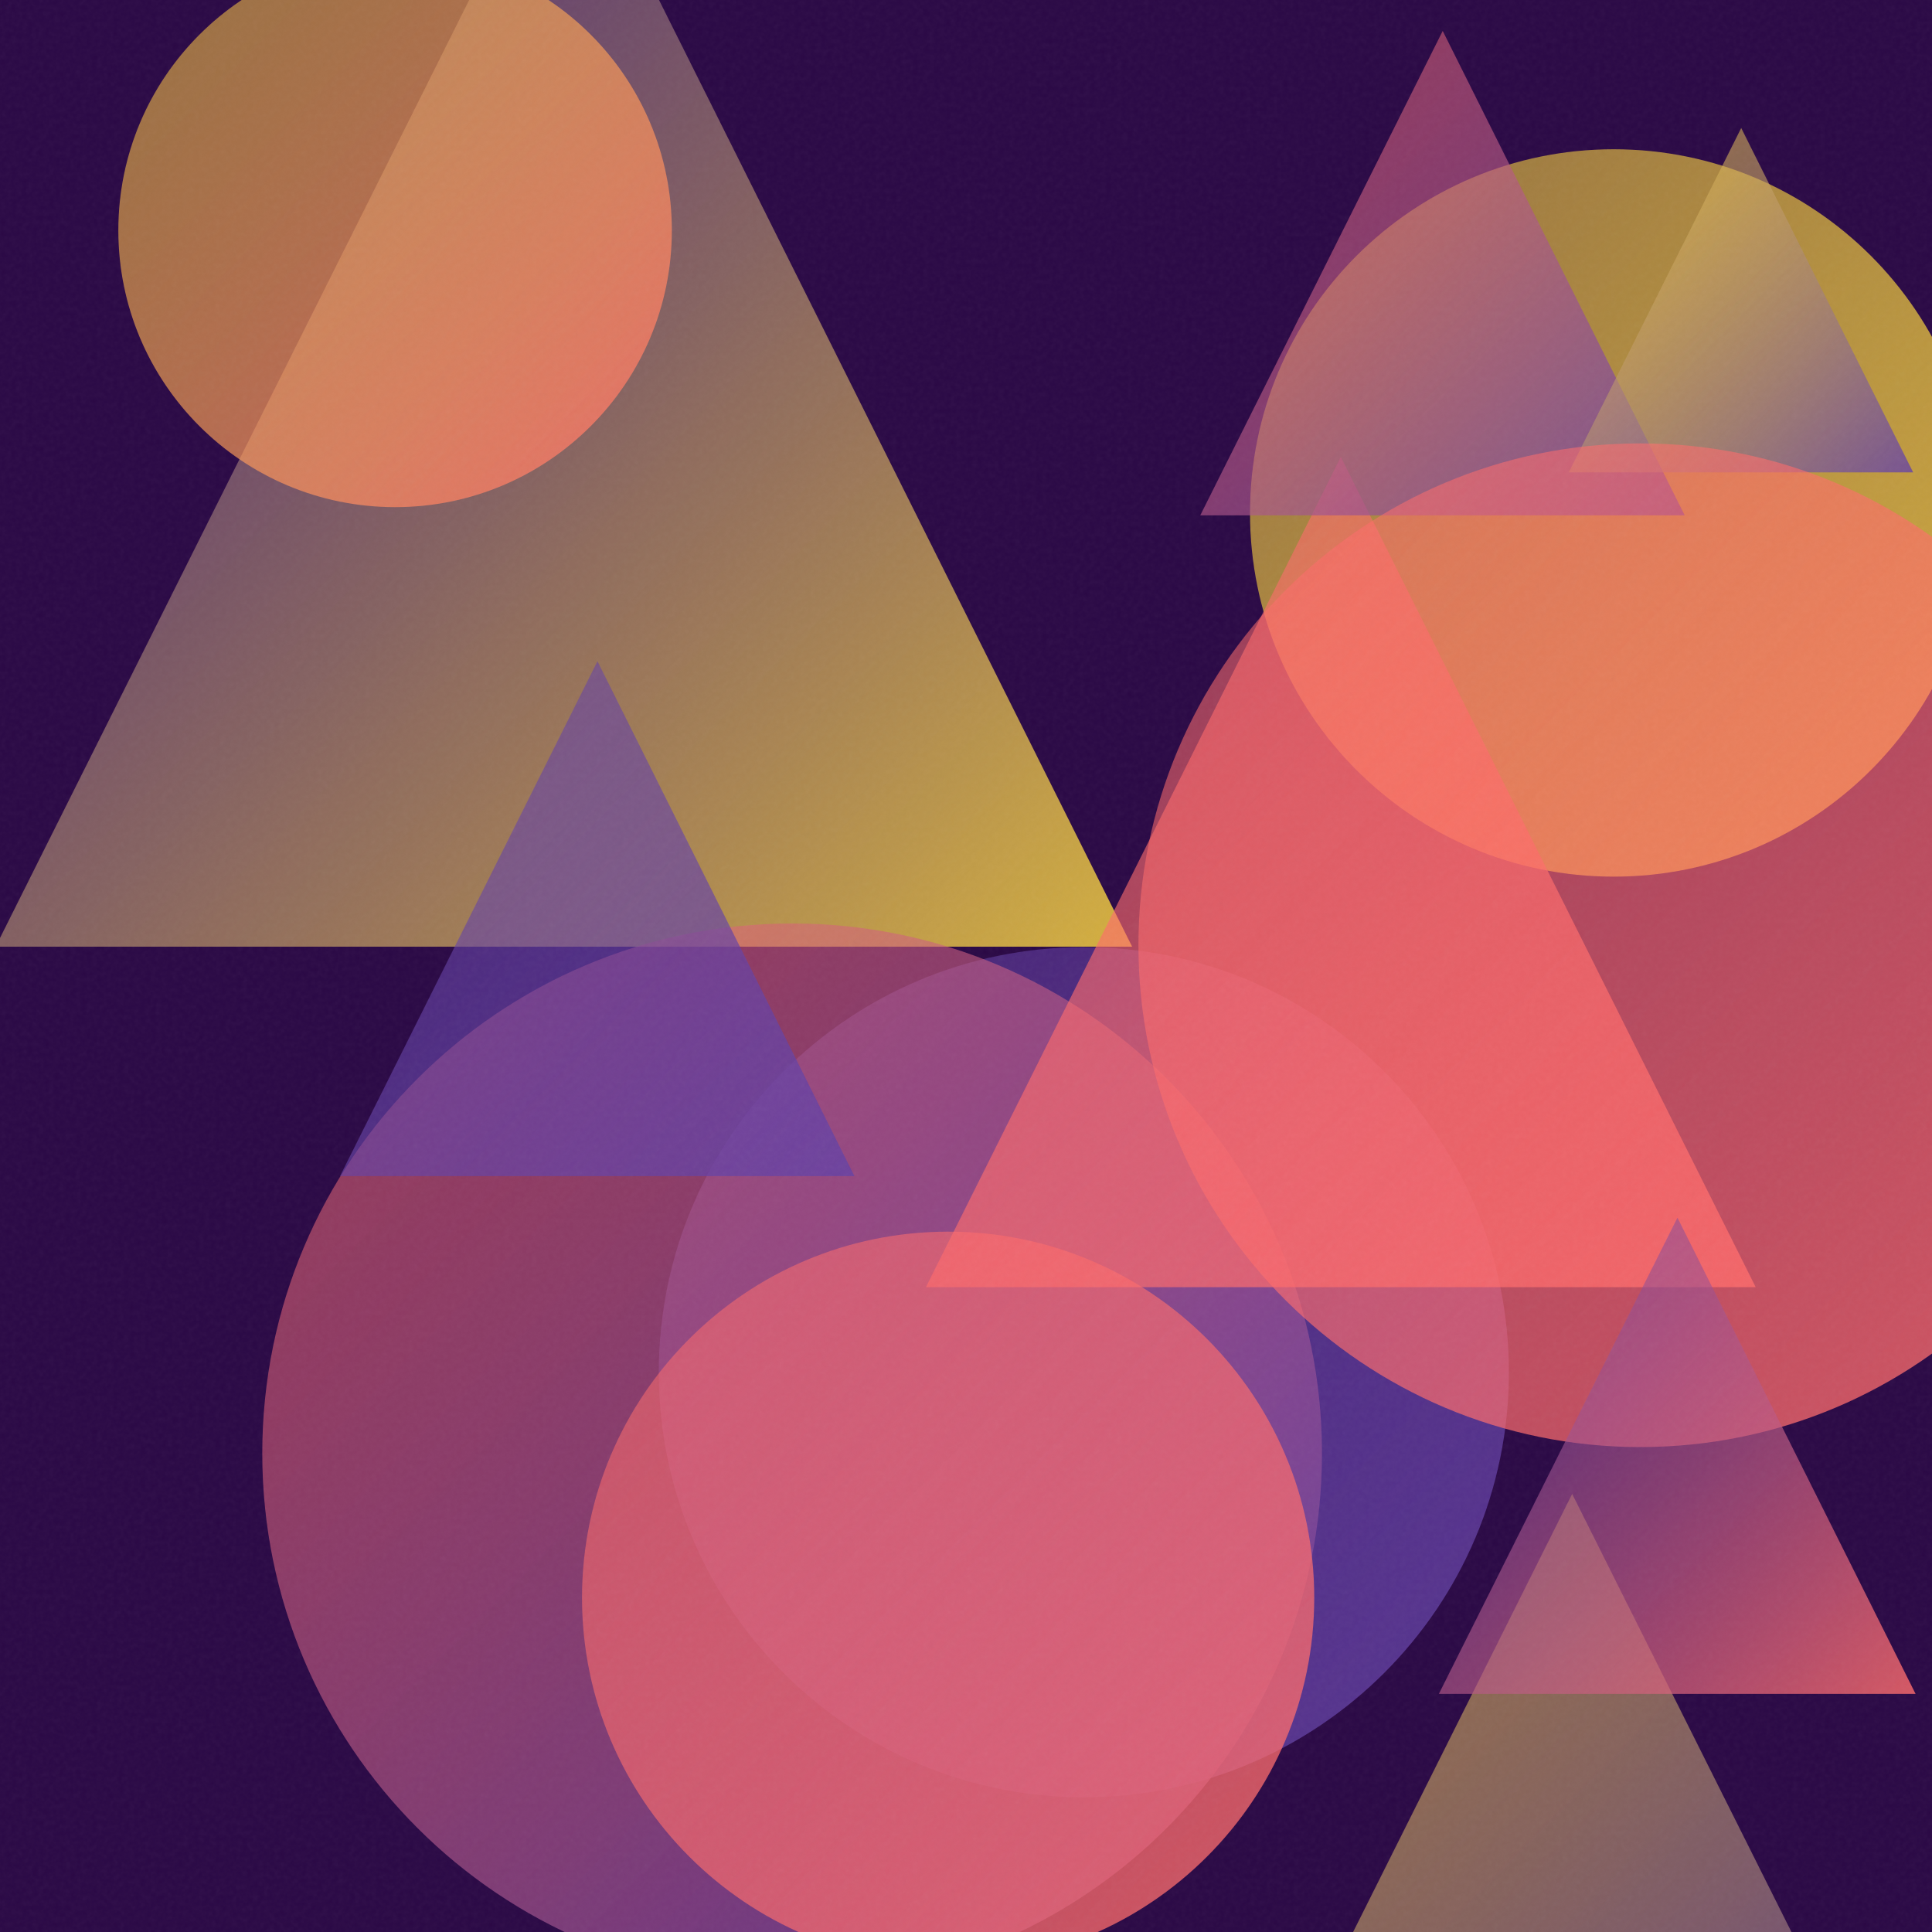
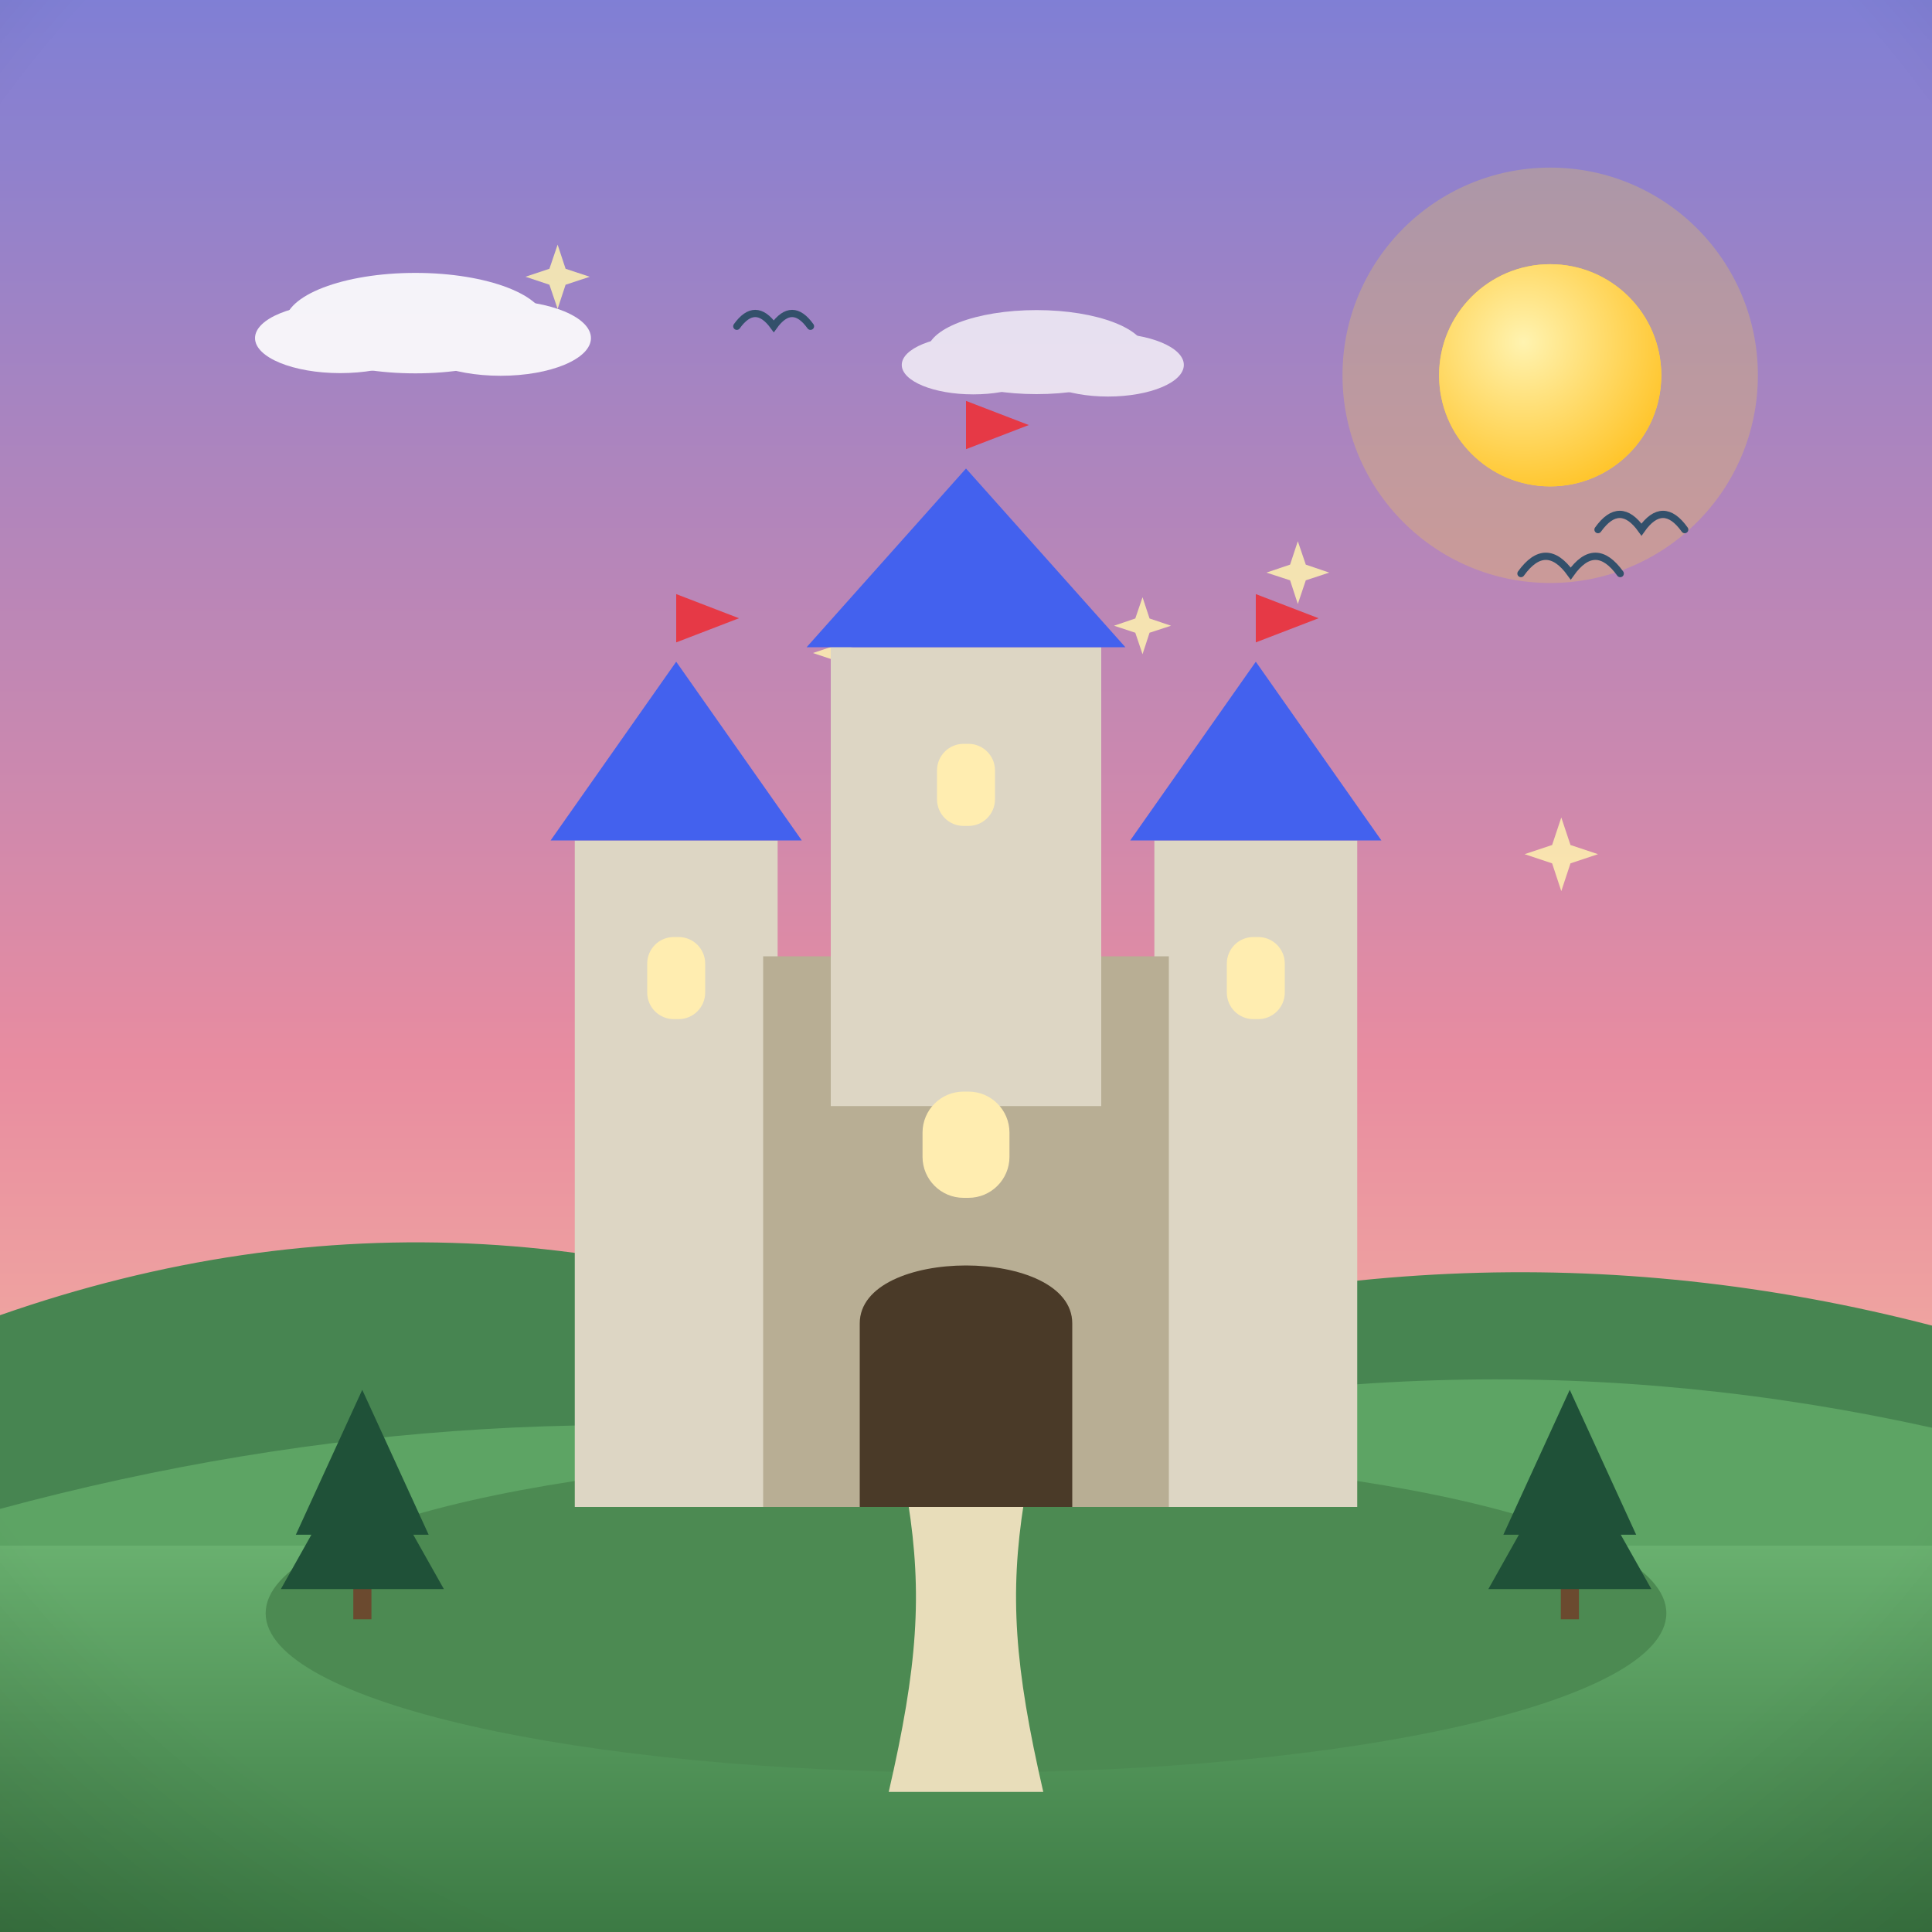
- <svg xmlns="http://www.w3.org/2000/svg" viewBox="0 0 400 400">
+ <svg xmlns="http://www.w3.org/2000/svg" viewBox="0 0 800 800">
  <defs>
-     <linearGradient id="g0" x1="-0.9" y1="-39.3" x2="234.4" y2="196.0" gradientUnits="userSpaceOnUse">
-       <stop offset="0" stop-color="#6441A5" stop-opacity="0.5" />
-       <stop offset="1" stop-color="#FFD93D" stop-opacity="0.8" />
+     <linearGradient id="sky" x1="0" y1="0" x2="0" y2="1">
+       <stop offset="0" stop-color="#7f7fd5" />
+       <stop offset="0.55" stop-color="#e88ca0" />
+       <stop offset="1" stop-color="#ffd9a0" />
    </linearGradient>
-     <linearGradient id="g1" x1="258.8" y1="30.9" x2="409.5" y2="181.5" gradientUnits="userSpaceOnUse">
-       <stop offset="0" stop-color="#FFD93D" stop-opacity="0.5" />
-       <stop offset="1" stop-color="#FFD93D" stop-opacity="0.8" />
+     <radialGradient id="sunG" cx="0.38" cy="0.35" r="0.9">
+       <stop offset="0" stop-color="#fff3b0" />
+       <stop offset="1" stop-color="#ffb703" />
+     </radialGradient>
+     <linearGradient id="ground" x1="0" y1="0" x2="0" y2="1">
+       <stop offset="0" stop-color="#69b06f" />
+       <stop offset="1" stop-color="#3c7a44" />
    </linearGradient>
-     <linearGradient id="g2" x1="237.8" y1="309.3" x2="413.3" y2="484.7" gradientUnits="userSpaceOnUse">
-       <stop offset="0" stop-color="#FFD93D" stop-opacity="0.5" />
-       <stop offset="1" stop-color="#6441A5" stop-opacity="0.8" />
+     <linearGradient id="sea" x1="0" y1="0" x2="0" y2="1">
+       <stop offset="0" stop-color="#3d9bc4" />
+       <stop offset="1" stop-color="#1668a0" />
    </linearGradient>
-     <linearGradient id="g3" x1="136.3" y1="196.1" x2="312.4" y2="372.2" gradientUnits="userSpaceOnUse">
-       <stop offset="0" stop-color="#6441A5" stop-opacity="0.5" />
-       <stop offset="1" stop-color="#6441A5" stop-opacity="0.8" />
+     <linearGradient id="shade" x1="0" y1="0" x2="0" y2="1">
+       <stop offset="0" stop-color="#ffffff" stop-opacity="0.20" />
+       <stop offset="0.5" stop-color="#ffffff" stop-opacity="0" />
+       <stop offset="1" stop-color="#000000" stop-opacity="0.16" />
    </linearGradient>
-     <linearGradient id="g4" x1="54.3" y1="191.2" x2="273.6" y2="410.5" gradientUnits="userSpaceOnUse">
-       <stop offset="0" stop-color="#FF6B6B" stop-opacity="0.5" />
-       <stop offset="1" stop-color="#6441A5" stop-opacity="0.8" />
-     </linearGradient>
-     <linearGradient id="g5" x1="191.7" y1="94.6" x2="363.5" y2="266.5" gradientUnits="userSpaceOnUse">
-       <stop offset="0" stop-color="#FF6B6B" stop-opacity="0.5" />
-       <stop offset="1" stop-color="#FF6B6B" stop-opacity="0.8" />
-     </linearGradient>
-     <linearGradient id="g6" x1="248.5" y1="6.4" x2="348.8" y2="106.7" gradientUnits="userSpaceOnUse">
-       <stop offset="0" stop-color="#FF6B6B" stop-opacity="0.5" />
-       <stop offset="1" stop-color="#6441A5" stop-opacity="0.8" />
-     </linearGradient>
-     <linearGradient id="g7" x1="324.8" y1="26.5" x2="396.1" y2="97.8" gradientUnits="userSpaceOnUse">
-       <stop offset="0" stop-color="#FFD93D" stop-opacity="0.5" />
-       <stop offset="1" stop-color="#6441A5" stop-opacity="0.8" />
-     </linearGradient>
-     <linearGradient id="g8" x1="120.6" y1="255.0" x2="272.1" y2="406.6" gradientUnits="userSpaceOnUse">
-       <stop offset="0" stop-color="#FF6B6B" stop-opacity="0.5" />
-       <stop offset="1" stop-color="#FF6B6B" stop-opacity="0.8" />
-     </linearGradient>
-     <linearGradient id="g9" x1="235.7" y1="91.8" x2="443.5" y2="299.5" gradientUnits="userSpaceOnUse">
-       <stop offset="0" stop-color="#FF6B6B" stop-opacity="0.5" />
-       <stop offset="1" stop-color="#FF6B6B" stop-opacity="0.8" />
-     </linearGradient>
-     <linearGradient id="g10" x1="70.4" y1="136.9" x2="176.9" y2="243.5" gradientUnits="userSpaceOnUse">
-       <stop offset="0" stop-color="#6441A5" stop-opacity="0.5" />
-       <stop offset="1" stop-color="#6441A5" stop-opacity="0.8" />
-     </linearGradient>
-     <linearGradient id="g11" x1="24.4" y1="-9.7" x2="139.1" y2="105.0" gradientUnits="userSpaceOnUse">
-       <stop offset="0" stop-color="#FFD93D" stop-opacity="0.5" />
-       <stop offset="1" stop-color="#FF6B6B" stop-opacity="0.8" />
-     </linearGradient>
-     <linearGradient id="g12" x1="297.9" y1="252.1" x2="396.6" y2="350.7" gradientUnits="userSpaceOnUse">
-       <stop offset="0" stop-color="#6441A5" stop-opacity="0.5" />
-       <stop offset="1" stop-color="#FF6B6B" stop-opacity="0.8" />
-     </linearGradient>
-     <filter id="n">
-       <feTurbulence type="fractalNoise" baseFrequency="0.9" numOctaves="2" stitchTiles="stitch" />
-       <feColorMatrix type="saturate" values="0" />
-     </filter>
+     <radialGradient id="vig" cx="0.5" cy="0.42" r="0.85">
+       <stop offset="0.72" stop-color="#000000" stop-opacity="0" />
+       <stop offset="1" stop-color="#000000" stop-opacity="0.20" />
+     </radialGradient>
  </defs>
-   <rect width="400" height="400" fill="#2a0845" />
-   <path d="M 116.8 -39.3 L 234.4 196.0 L -0.9 196.0 Z" fill="url(#g0)" />
-   <circle cx="334.1" cy="106.2" r="75.3" fill="url(#g1)" />
-   <path d="M 325.5 309.3 L 413.3 484.7 L 237.8 484.7 Z" fill="url(#g2)" />
-   <circle cx="224.4" cy="284.1" r="88.0" fill="url(#g3)" />
-   <circle cx="164.0" cy="300.9" r="109.7" fill="url(#g4)" />
-   <path d="M 277.6 94.6 L 363.5 266.5 L 191.7 266.5 Z" fill="url(#g5)" />
-   <path d="M 298.7 6.4 L 348.8 106.7 L 248.5 106.7 Z" fill="url(#g6)" />
-   <path d="M 360.5 26.5 L 396.1 97.8 L 324.8 97.8 Z" fill="url(#g7)" />
-   <circle cx="196.3" cy="330.8" r="75.8" fill="url(#g8)" />
-   <circle cx="339.6" cy="195.7" r="103.9" fill="url(#g9)" />
-   <path d="M 123.7 136.9 L 176.9 243.5 L 70.4 243.5 Z" fill="url(#g10)" />
-   <circle cx="81.8" cy="47.7" r="57.3" fill="url(#g11)" />
-   <path d="M 347.3 252.1 L 396.6 350.7 L 297.9 350.7 Z" fill="url(#g12)" />
-   <rect width="400" height="400" filter="url(#n)" opacity="0.05" />
+   <rect width="800" height="800" fill="url(#sky)" />
+   <circle cx="641.9" cy="155.4" r="86" fill="#ffd93d" opacity="0.25" />
+   <circle cx="641.9" cy="155.4" r="46" fill="#ffd93d" />
+   <circle cx="641.9" cy="155.4" r="46" fill="url(#sunG)" />
+   <g fill="#ffffff" opacity="0.9">
+     <ellipse cx="172" cy="133.8" rx="54" ry="20.8" />
+     <ellipse cx="140.9" cy="140" rx="35.3" ry="14.5" />
+     <ellipse cx="207.3" cy="140" rx="37.4" ry="15.6" />
+   </g>
+   <g fill="#ffffff" opacity="0.75">
+     <ellipse cx="429.2" cy="145.8" rx="45.3" ry="17.4" />
+     <ellipse cx="403" cy="151.1" rx="29.6" ry="12.2" />
+     <ellipse cx="458.8" cy="151.1" rx="31.4" ry="13.1" />
+   </g>
+   <path d="M0 684 L0 544.6 Q 200 474.6 400 567 Q 600 497 800 548.9 L800 684 Z" fill="#478551" />
+   <path d="M0 730 L0 624.8 Q 200 570.8 400 600.8 Q 600 546.8 800 591.2 L800 730 Z" fill="#5da464" />
+   <rect y="640" width="800" height="160" fill="url(#ground)" />
+   <path d="M 305.1 135.1 Q 312.7 124.5 320.4 135.1 Q 328 124.5 335.6 135.1" fill="none" stroke="#33506b" stroke-width="3" stroke-linecap="round" />
+   <path d="M 629.8 237.5 Q 640.1 223.2 650.4 237.5 Q 660.6 223.2 670.9 237.5" fill="none" stroke="#33506b" stroke-width="3" stroke-linecap="round" />
+   <path d="M 661.7 219.3 Q 670.7 206.7 679.7 219.3 Q 688.6 206.7 697.6 219.3" fill="none" stroke="#33506b" stroke-width="3" stroke-linecap="round" />
+   <path d="M 537.4 224.1 L 540.7 233.8 L 550.4 237.1 L 540.7 240.3 L 537.4 250.1 L 534.2 240.3 L 524.4 237.1 L 534.2 233.8 Z" fill="#fff3b0" opacity="0.85" />
+   <path d="M 473.1 247.3 L 476 256.1 L 484.9 259.1 L 476 262 L 473.1 270.9 L 470.1 262 L 461.3 259.1 L 470.1 256.1 Z" fill="#fff3b0" opacity="0.85" />
+   <path d="M 348.2 258.8 L 351.1 267.5 L 359.8 270.4 L 351.1 273.3 L 348.2 282 L 345.3 273.3 L 336.6 270.4 L 345.3 267.5 Z" fill="#fff3b0" opacity="0.85" />
+   <path d="M 230.9 101.3 L 234.2 111.3 L 244.2 114.6 L 234.2 117.9 L 230.9 127.9 L 227.5 117.9 L 217.6 114.6 L 227.5 111.3 Z" fill="#fff3b0" opacity="0.85" />
+   <path d="M 370.8 433.2 L 374 442.7 L 383.5 445.8 L 374 449 L 370.8 458.5 L 367.6 449 L 358.1 445.8 L 367.6 442.7 Z" fill="#fff3b0" opacity="0.85" />
+   <path d="M 646.5 338.5 L 650.3 349.9 L 661.7 353.7 L 650.3 357.5 L 646.5 369 L 642.7 357.5 L 631.3 353.7 L 642.7 349.9 Z" fill="#fff3b0" opacity="0.85" />
+   <g transform="translate(400 0) scale(1 1) translate(-400 0)">
+     <ellipse cx="400" cy="668" rx="290" ry="66" fill="#4c8a52" />
+     <path d="M368 742 C 380 690 382 660 376 622 L 424 622 C 418 660 420 690 432 742 Z" fill="#e8ddba" />
+     <rect x="238" y="348" width="84" height="276" fill="#ddd6c4" />
+     <path d="M 228 348 L 280 274 L 332 348 Z" fill="#4361ee" />
+     <rect x="268" y="388" width="24" height="34" rx="11" fill="#ffedb0" />
+     <path d="M 280 274 L 280 246 L 306 256 L 280 266" fill="#e63946" />
+     <rect x="478" y="348" width="84" height="276" fill="#ddd6c4" />
+     <path d="M 468 348 L 520 274 L 572 348 Z" fill="#4361ee" />
+     <rect x="508" y="388" width="24" height="34" rx="11" fill="#ffedb0" />
+     <path d="M 520 274 L 520 246 L 546 256 L 520 266" fill="#e63946" />
+     <rect x="316" y="396" width="168" height="228" fill="#b8ae94" />
+     <rect x="344" y="268" width="112" height="190" fill="#ddd6c4" />
+     <path d="M 334 268 L 400 194 L 466 268 Z" fill="#4361ee" />
+     <rect x="388" y="308" width="24" height="34" rx="11" fill="#ffedb0" />
+     <path d="M 400 194 L 400 166 L 426 176 L 400 186" fill="#e63946" />
+     <path d="M356 624 L 356 548 C 356 516 444 516 444 548 L 444 624 Z" fill="#4a3a28" />
+     <rect x="382" y="452" width="36" height="44" rx="17" fill="#ffedb0" />
+     <g fill="#1f5138">
+       <rect x="146.3" y="648" width="7.5" height="22.5" fill="#6b4a2f" />
+       <path d="M 150 575.5 L 122.5 635.5 L 177.5 635.5 Z" />
+       <path d="M 150 598 L 116.3 658 L 183.8 658 Z" />
+     </g>
+     <g fill="#1f5138">
+       <rect x="646.3" y="648" width="7.5" height="22.5" fill="#6b4a2f" />
+       <path d="M 650 575.5 L 622.5 635.5 L 677.5 635.5 Z" />
+       <path d="M 650 598 L 616.3 658 L 683.8 658 Z" />
+     </g>
+   </g>
+   <rect width="800" height="800" fill="url(#vig)" />
</svg>
